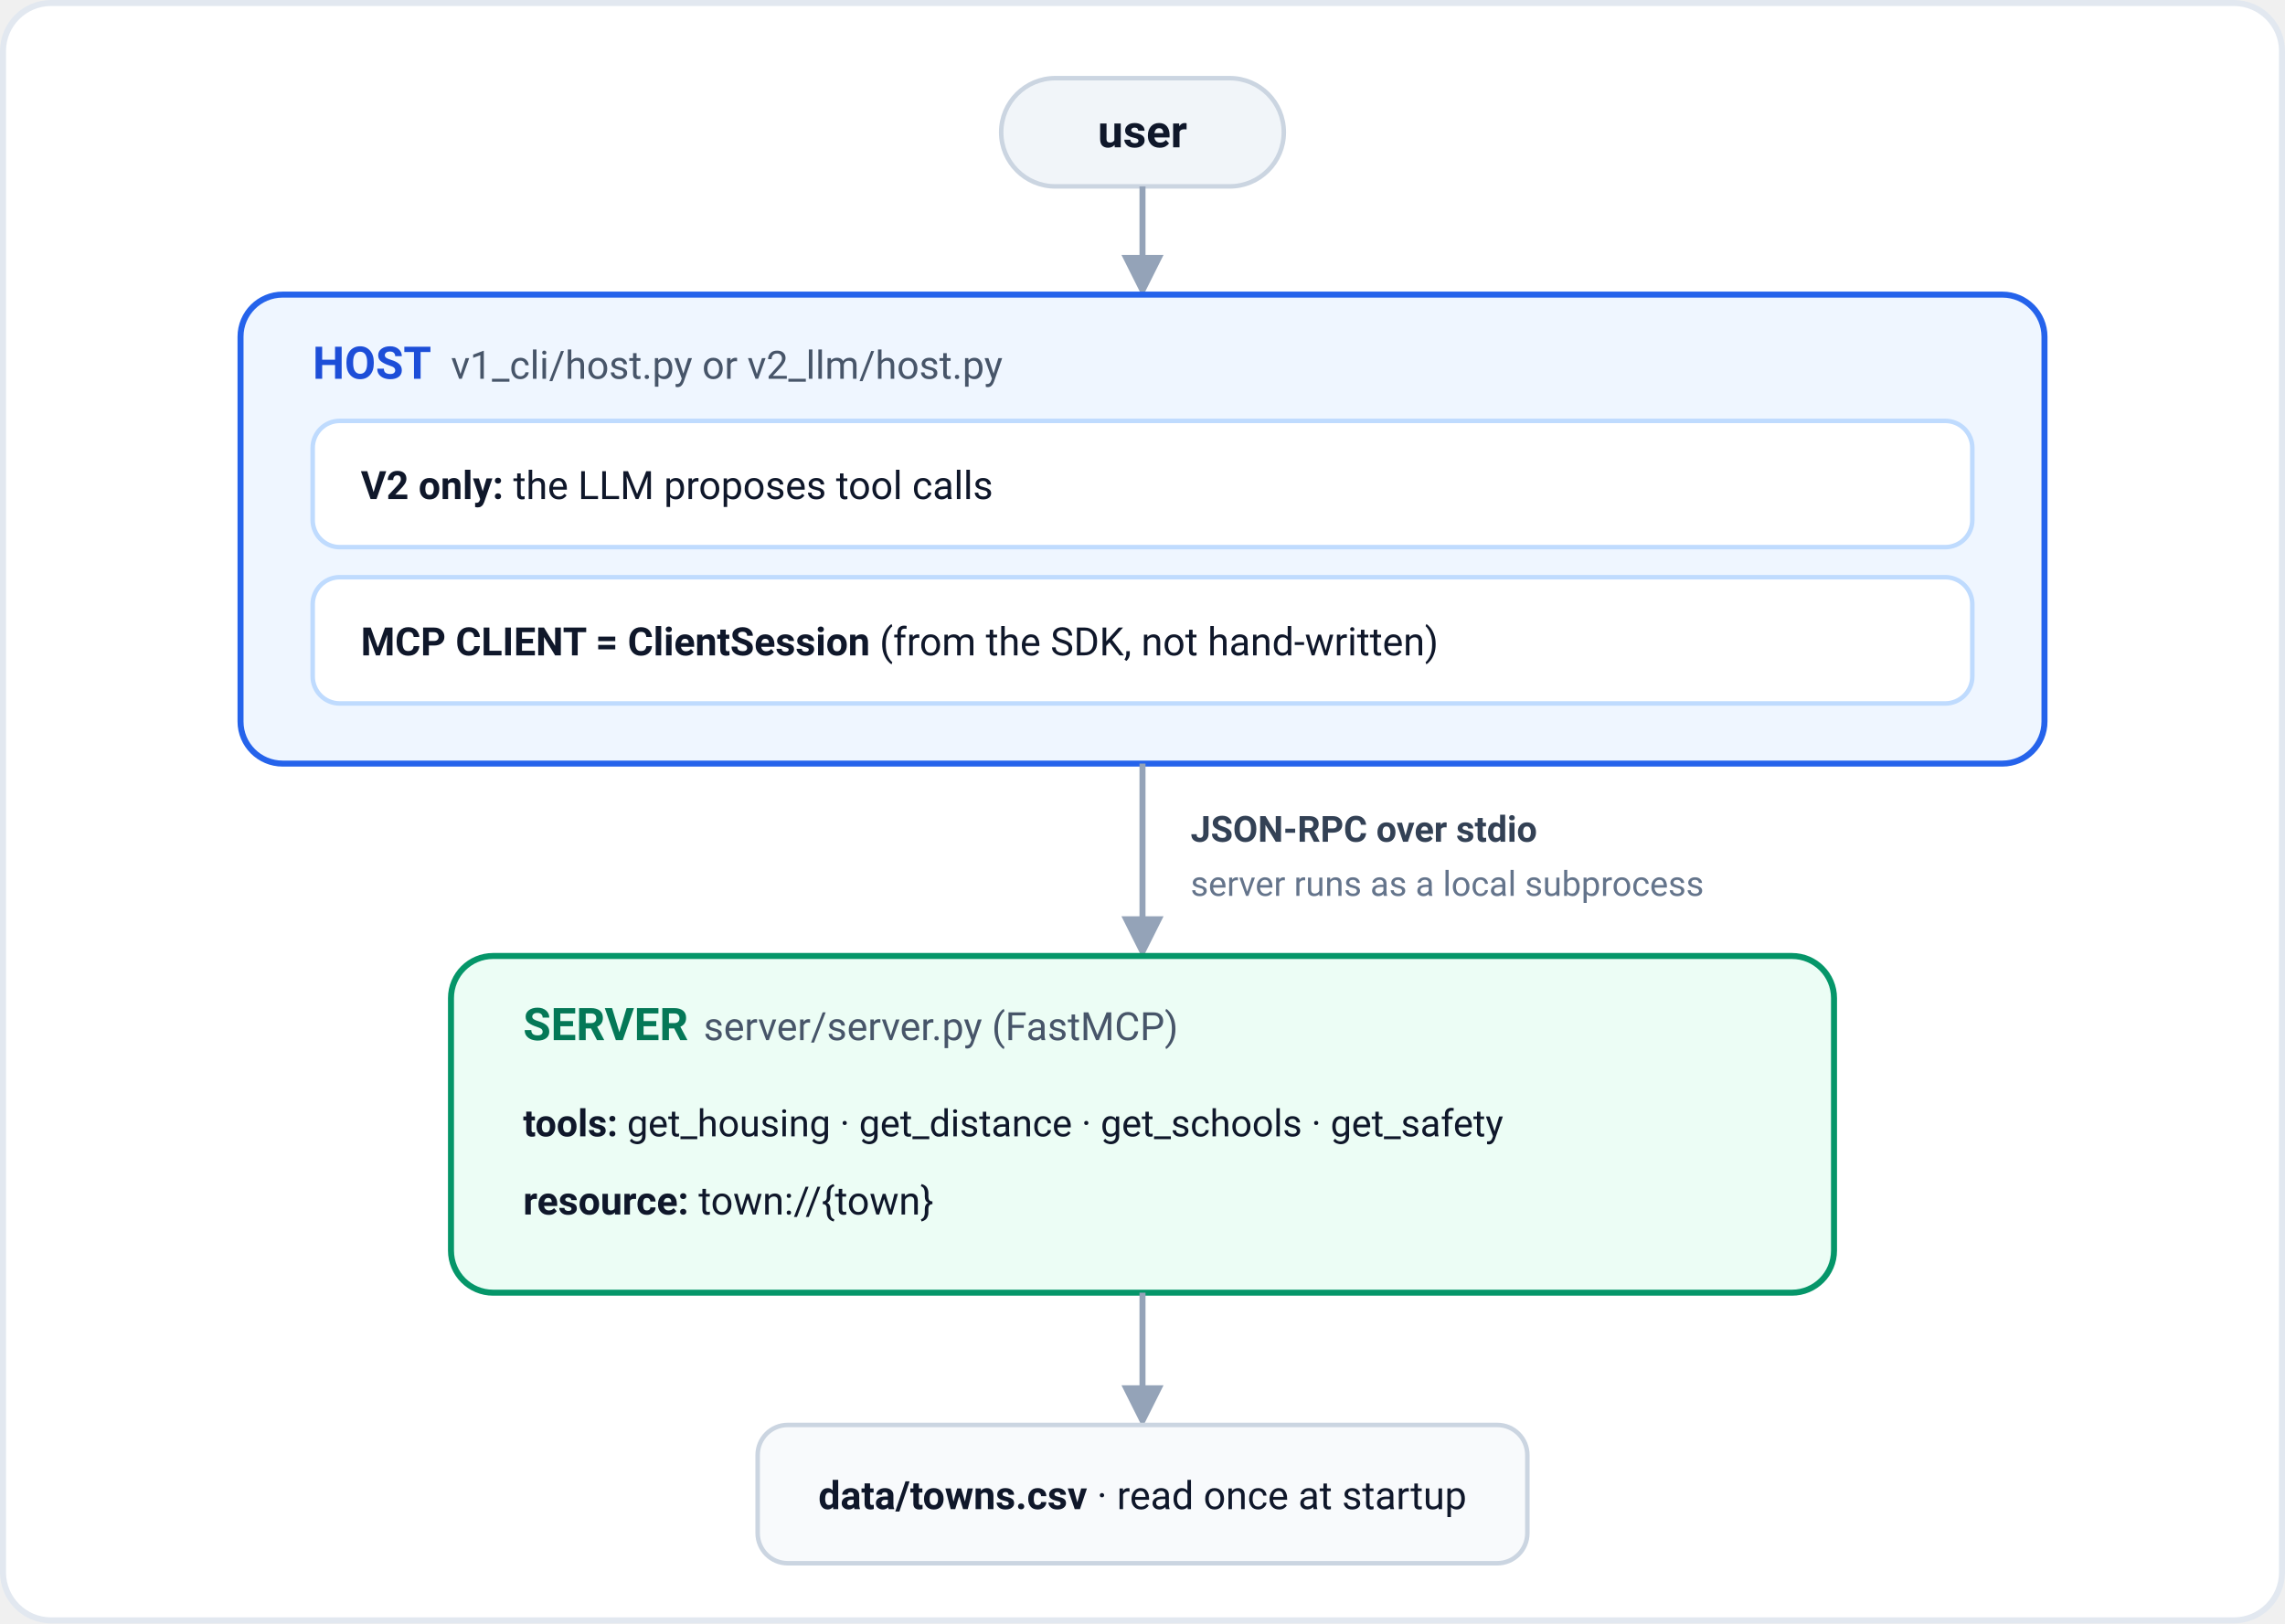
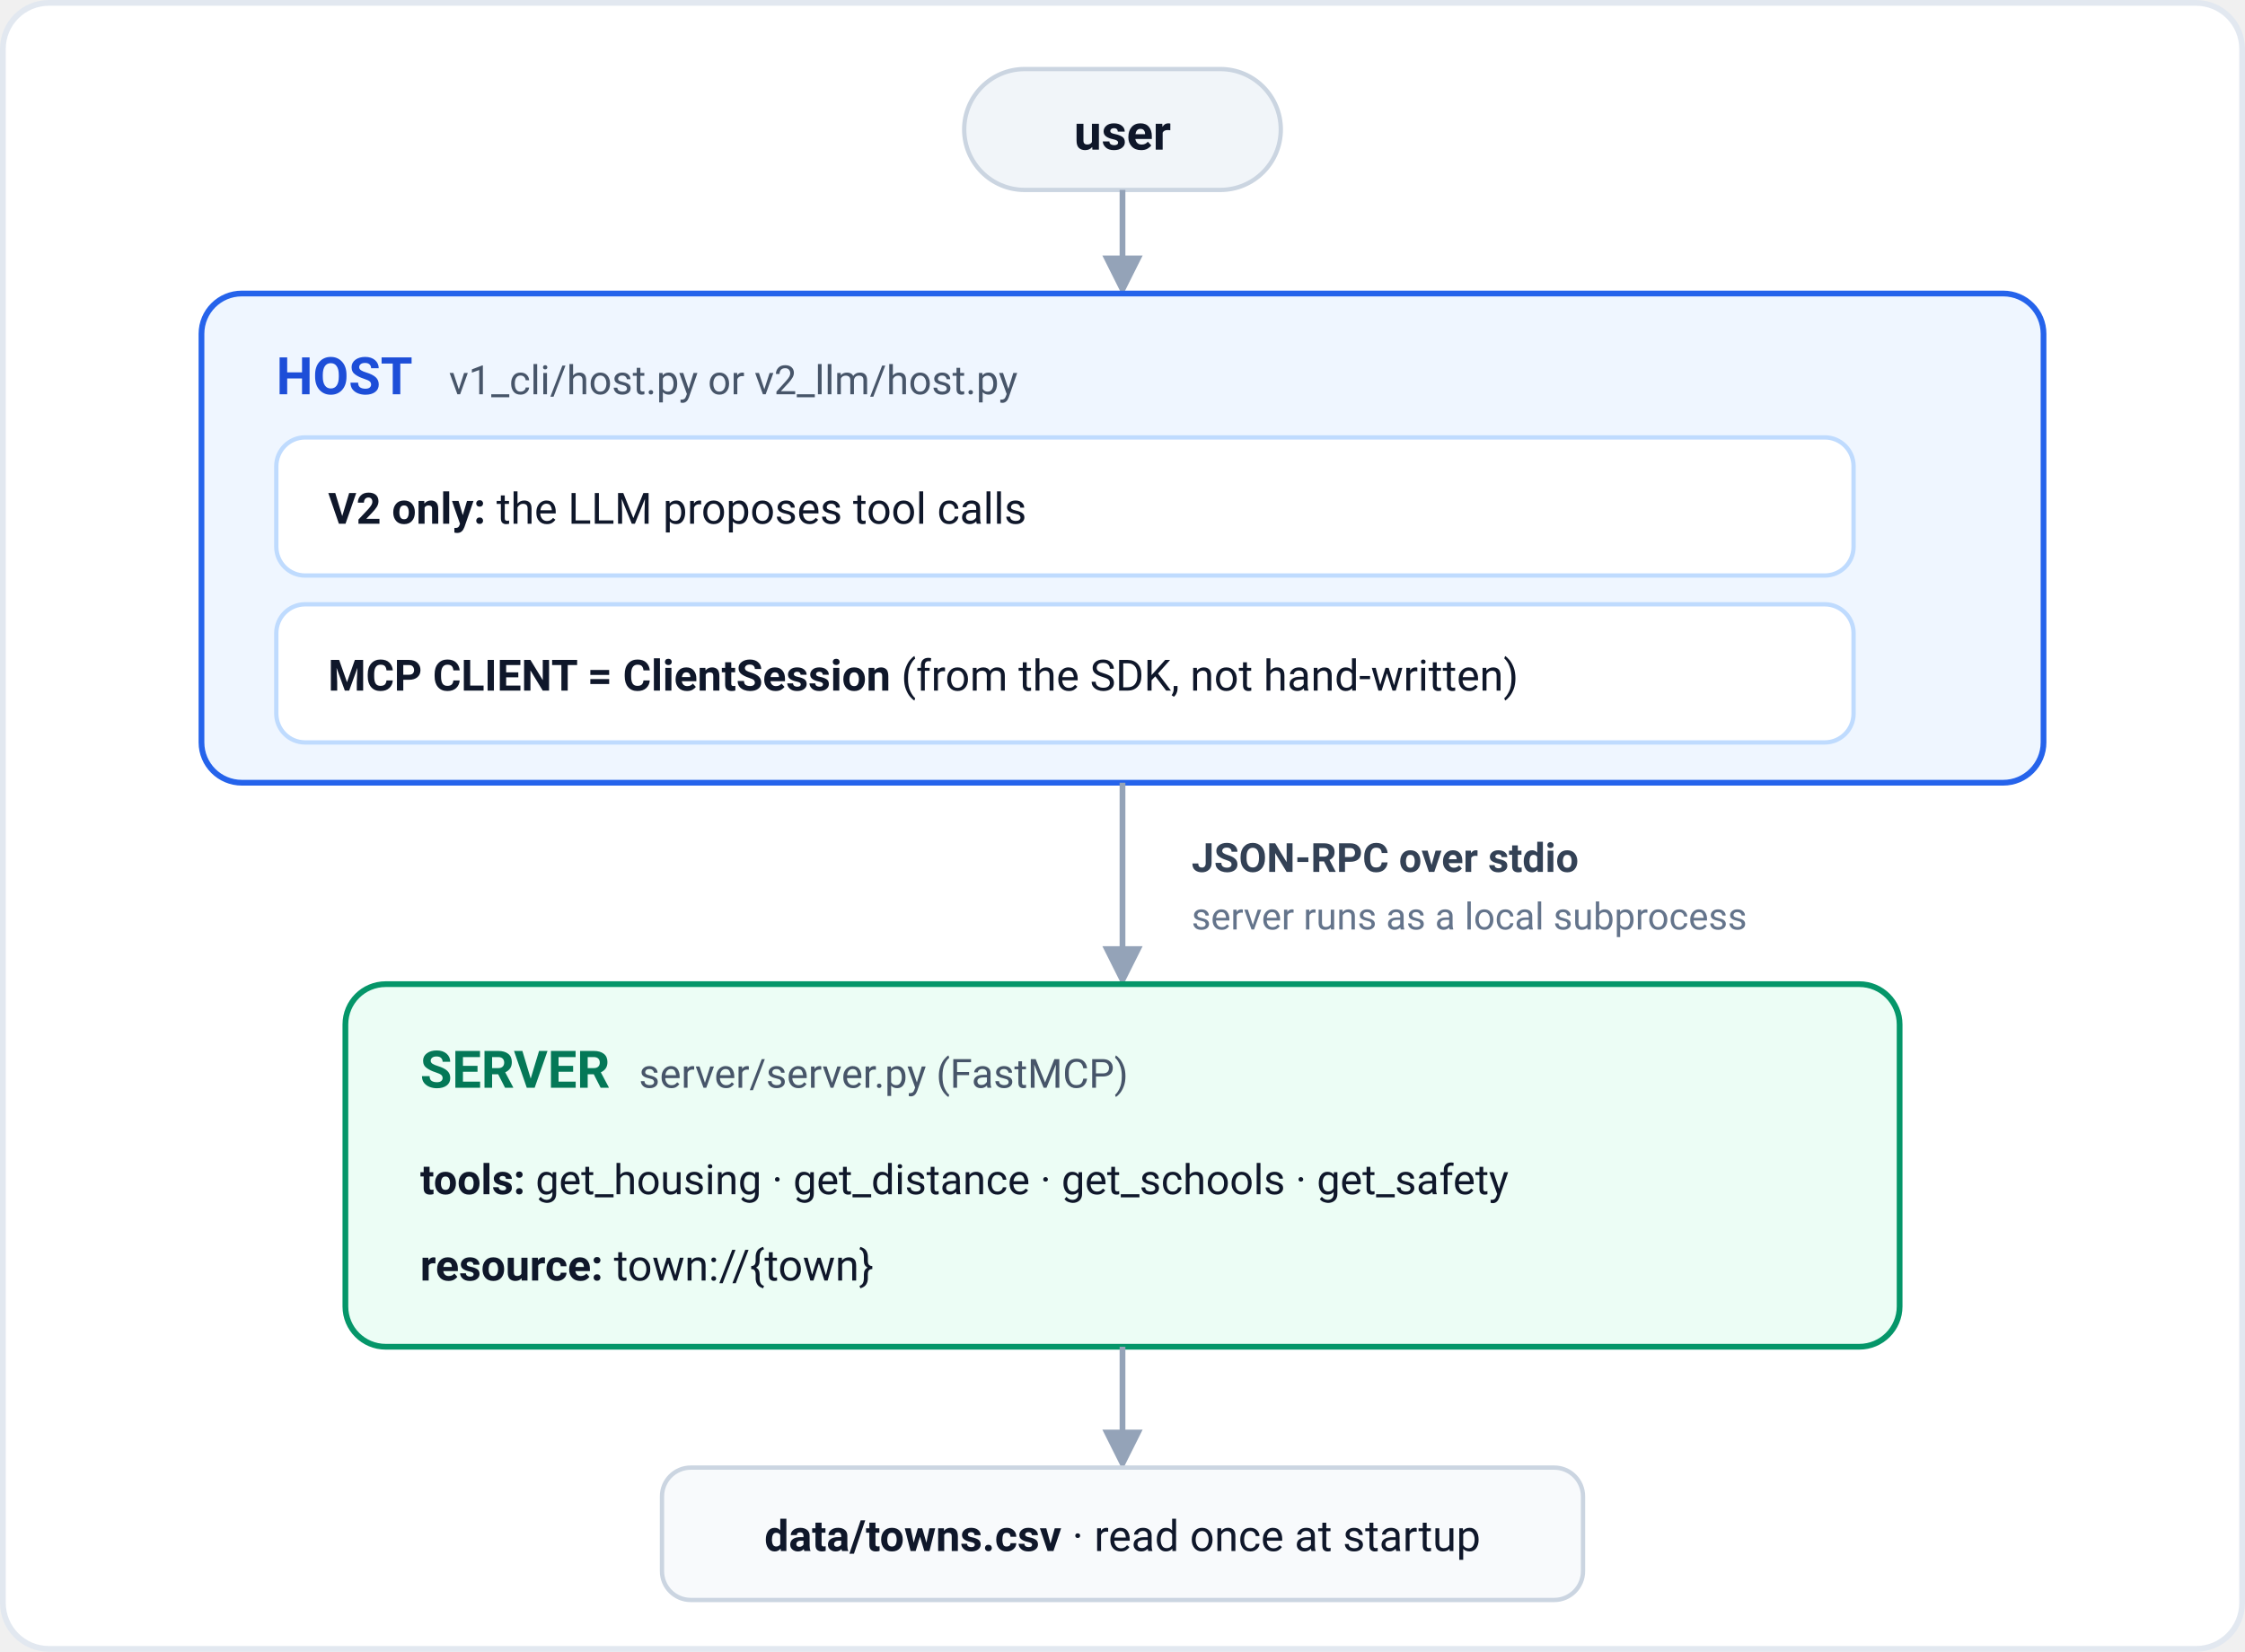
- <svg xmlns="http://www.w3.org/2000/svg" width="760" height="540" viewBox="0 0 760 540" font-family="ui-sans-serif, system-ui, -apple-system, Segoe UI, Roboto, sans-serif">
-   <rect x="1" y="1" width="758" height="538" rx="16" fill="#ffffff" stroke="#e2e8f0" stroke-width="2" />
+ <svg xmlns="http://www.w3.org/2000/svg" width="780" height="574" viewBox="0 0 780 574" font-family="ui-sans-serif, system-ui, -apple-system, Segoe UI, Roboto, sans-serif">
+   <rect x="1" y="1" width="778" height="572" rx="16" fill="#ffffff" stroke="#e2e8f0" stroke-width="2" />
  <defs>
    <marker id="arrow" viewBox="0 0 10 10" refX="8" refY="5" markerWidth="7" markerHeight="7" orient="auto-start-reverse">
      <path d="M0,0 L10,5 L0,10 z" fill="#94a3b8" />
    </marker>
  </defs>
-   <rect x="333" y="26" width="94" height="36" rx="18" fill="#f1f5f9" stroke="#cbd5e1" stroke-width="1.5" />
-   <text x="380" y="49" text-anchor="middle" font-size="15" font-weight="600" fill="#0f172a">user</text>
-   <line x1="380" y1="62" x2="380" y2="96" stroke="#94a3b8" stroke-width="2" marker-end="url(#arrow)" />
-   <rect x="80" y="98" width="600" height="156" rx="14" fill="#eff6ff" stroke="#2563eb" stroke-width="2" />
-   <text x="104" y="126" font-size="15" font-weight="700" fill="#1d4ed8">HOST</text>
-   <text x="150" y="126" font-size="13" fill="#475569">v1_cli/host.py  or  v2_llm/host.py</text>
-   <rect x="104" y="140" width="552" height="42" rx="9" fill="#ffffff" stroke="#bfdbfe" stroke-width="1.5" />
-   <text x="120" y="166" font-size="13" fill="#0f172a">
+   <rect x="335" y="24" width="110" height="42" rx="21" fill="#f1f5f9" stroke="#cbd5e1" stroke-width="1.5" />
+   <text x="390" y="52" text-anchor="middle" font-size="17" font-weight="600" fill="#0f172a">user</text>
+   <line x1="390" y1="66" x2="390" y2="100" stroke="#94a3b8" stroke-width="2" marker-end="url(#arrow)" />
+   <rect x="70" y="102" width="640" height="170" rx="14" fill="#eff6ff" stroke="#2563eb" stroke-width="2" />
+   <text x="96" y="137" font-size="18" font-weight="700" fill="#1d4ed8">HOST</text>
+   <text x="156" y="137" font-size="14" fill="#475569">v1_cli/host.py  or  v2_llm/host.py</text>
+   <rect x="96" y="152" width="548" height="48" rx="10" fill="#ffffff" stroke="#bfdbfe" stroke-width="1.5" />
+   <text x="114" y="182" font-size="15" fill="#0f172a">
    <tspan font-weight="600">V2 only:</tspan> the LLM proposes tool calls</text>
-   <rect x="104" y="192" width="552" height="42" rx="9" fill="#ffffff" stroke="#bfdbfe" stroke-width="1.5" />
-   <text x="120" y="218" font-size="13" fill="#0f172a">
+   <rect x="96" y="210" width="548" height="48" rx="10" fill="#ffffff" stroke="#bfdbfe" stroke-width="1.5" />
+   <text x="114" y="240" font-size="15" fill="#0f172a">
    <tspan font-weight="600">MCP CLIENT = ClientSession</tspan>  (from the SDK, not hand-written)</text>
-   <line x1="380" y1="254" x2="380" y2="316" stroke="#94a3b8" stroke-width="2" marker-end="url(#arrow)" />
-   <text x="396" y="280" font-size="12" font-weight="600" fill="#334155">JSON-RPC over stdio</text>
-   <text x="396" y="298" font-size="11.5" fill="#64748b">server runs as a local subprocess</text>
-   <rect x="150" y="318" width="460" height="112" rx="14" fill="#ecfdf5" stroke="#059669" stroke-width="2" />
-   <text x="174" y="346" font-size="15" font-weight="700" fill="#047857">SERVER</text>
-   <text x="234" y="346" font-size="13" fill="#475569">server/server.py  (FastMCP)</text>
-   <text x="174" y="378" font-size="12.5" fill="#0f172a">
+   <line x1="390" y1="272" x2="390" y2="340" stroke="#94a3b8" stroke-width="2" marker-end="url(#arrow)" />
+   <text x="414" y="303" font-size="14" font-weight="600" fill="#334155">JSON-RPC over stdio</text>
+   <text x="414" y="323" font-size="13" fill="#64748b">server runs as a local subprocess</text>
+   <rect x="120" y="342" width="540" height="126" rx="14" fill="#ecfdf5" stroke="#059669" stroke-width="2" />
+   <text x="146" y="378" font-size="18" font-weight="700" fill="#047857">SERVER</text>
+   <text x="222" y="378" font-size="14" fill="#475569">server/server.py  (FastMCP)</text>
+   <text x="146" y="415" font-size="14.5" fill="#0f172a">
    <tspan font-weight="600">tools:</tspan>  get_housing · get_distance · get_schools · get_safety</text>
-   <text x="174" y="404" font-size="13" fill="#0f172a">
+   <text x="146" y="445" font-size="15" fill="#0f172a">
    <tspan font-weight="600">resource:</tspan>  town://{town}</text>
-   <line x1="380" y1="430" x2="380" y2="472" stroke="#94a3b8" stroke-width="2" marker-end="url(#arrow)" />
-   <rect x="252" y="474" width="256" height="46" rx="10" fill="#f8fafc" stroke="#cbd5e1" stroke-width="1.5" />
-   <text x="380" y="502" text-anchor="middle" font-size="13" fill="#0f172a">
+   <line x1="390" y1="468" x2="390" y2="508" stroke="#94a3b8" stroke-width="2" marker-end="url(#arrow)" />
+   <rect x="230" y="510" width="320" height="46" rx="10" fill="#f8fafc" stroke="#cbd5e1" stroke-width="1.5" />
+   <text x="390" y="539" text-anchor="middle" font-size="15" fill="#0f172a">
    <tspan font-weight="600">data/towns.csv</tspan>  ·  read once at startup</text>
</svg>
